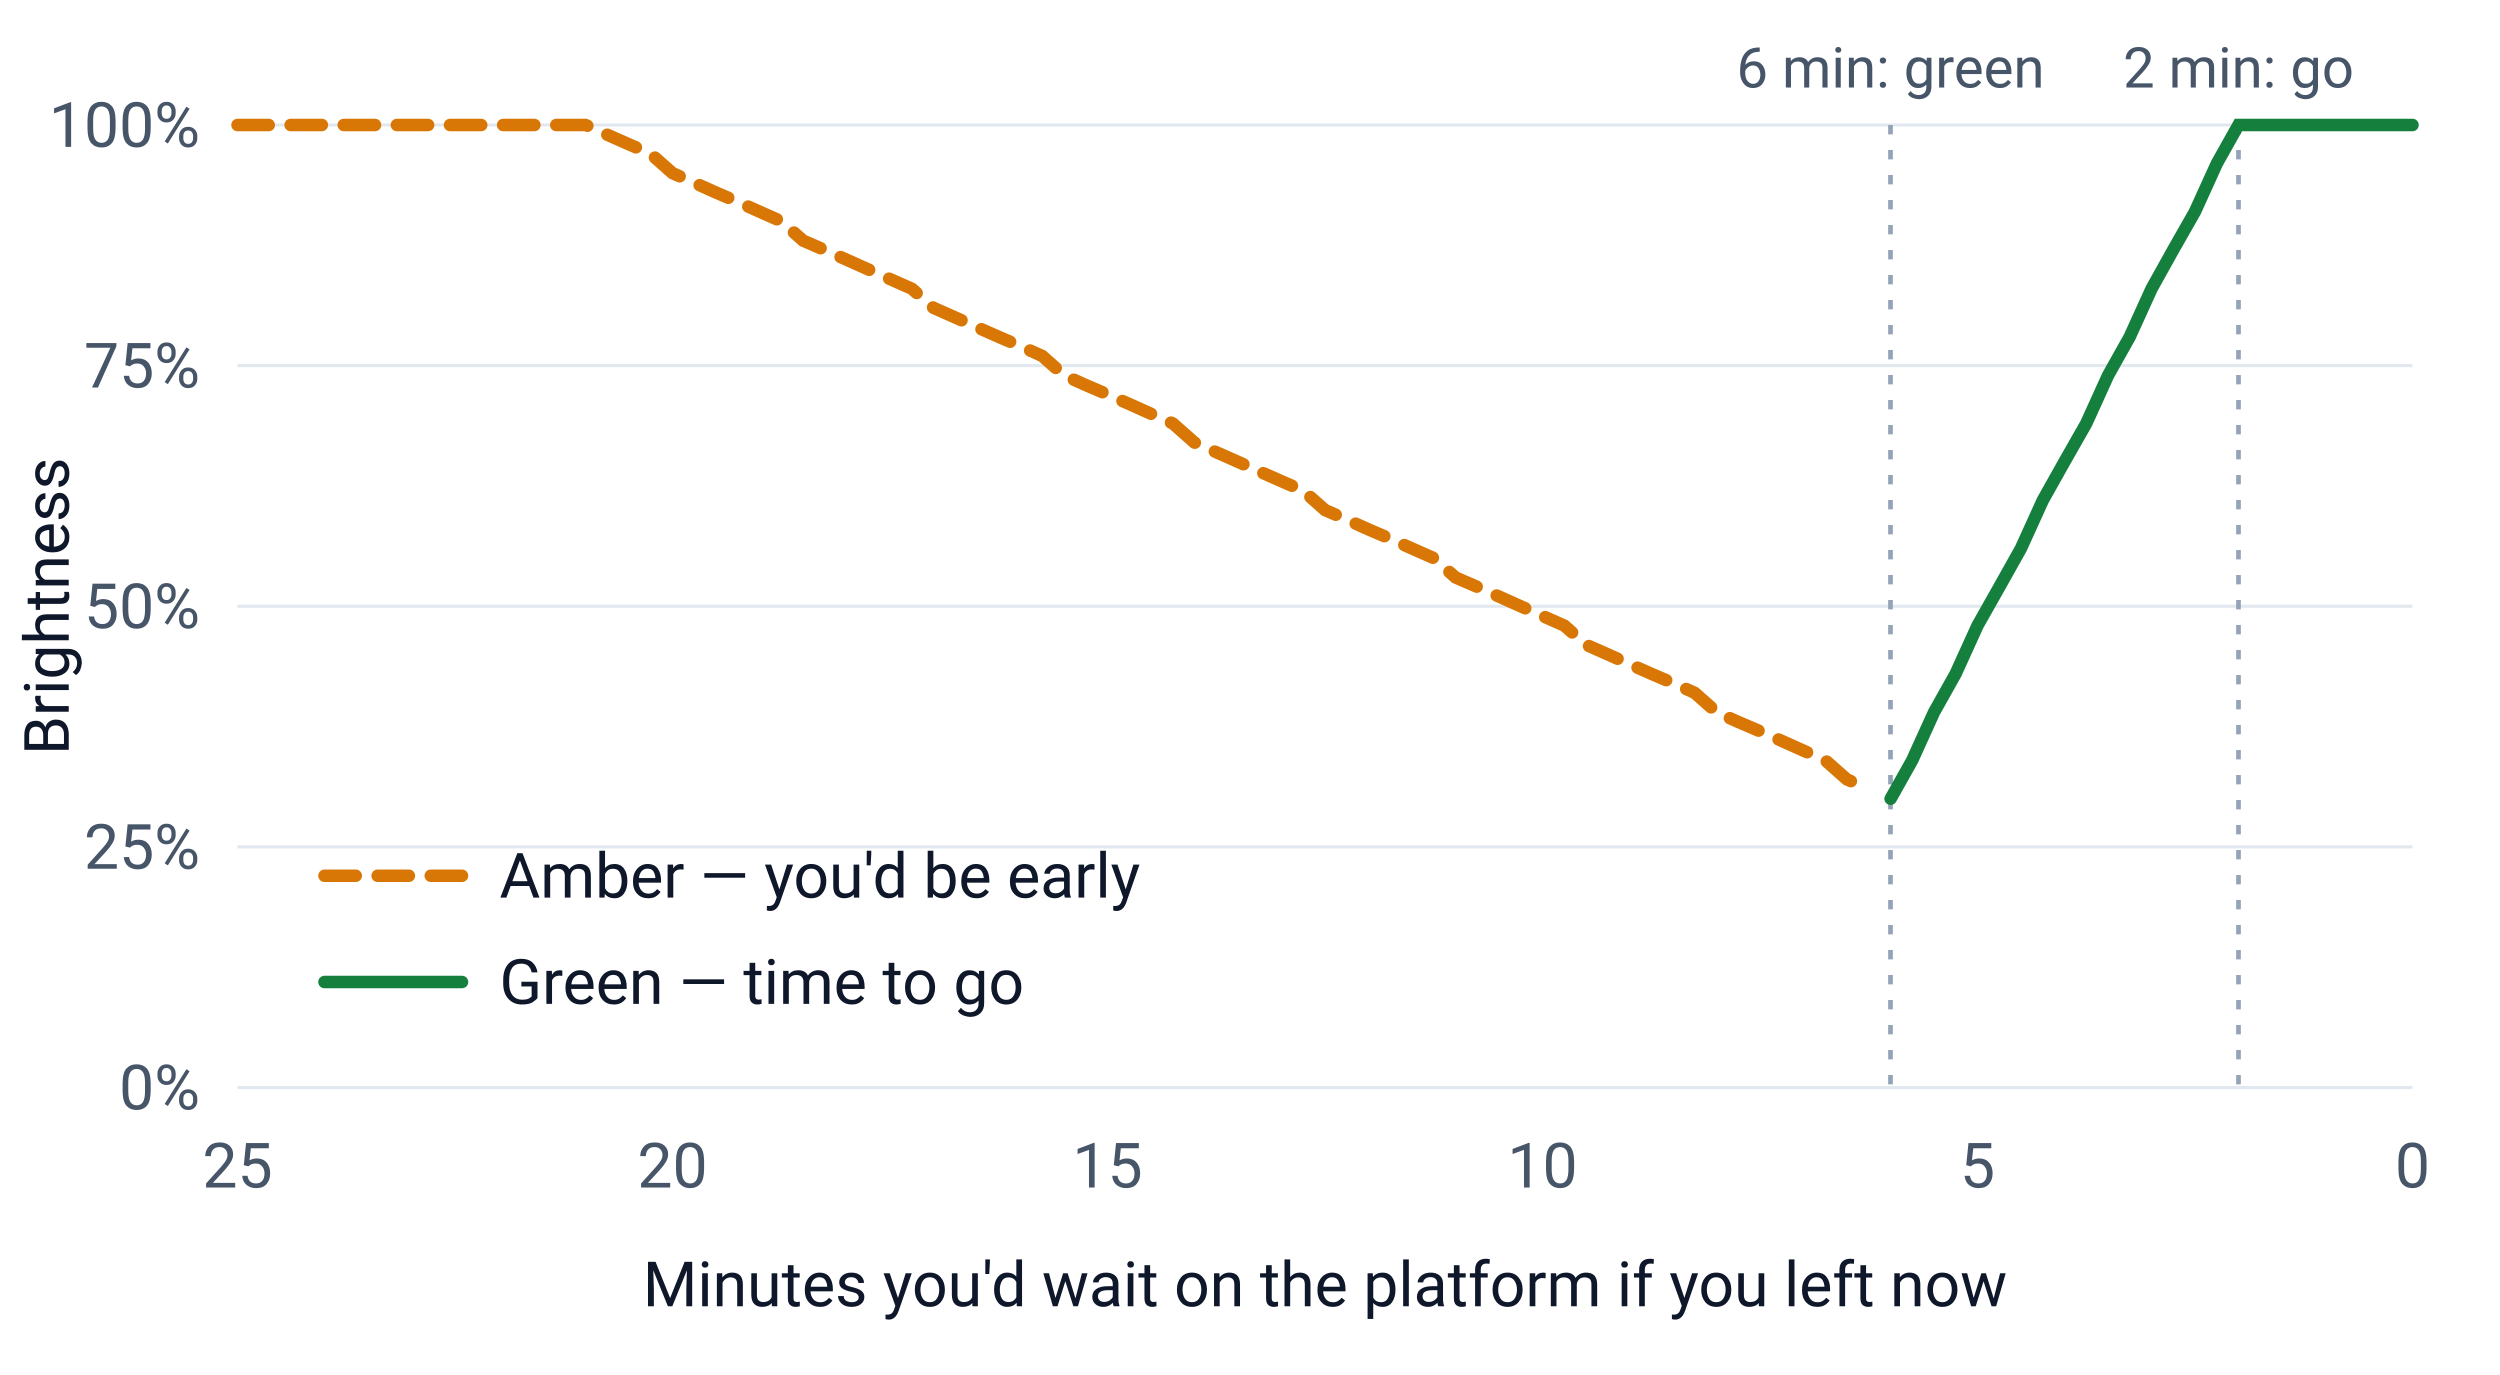
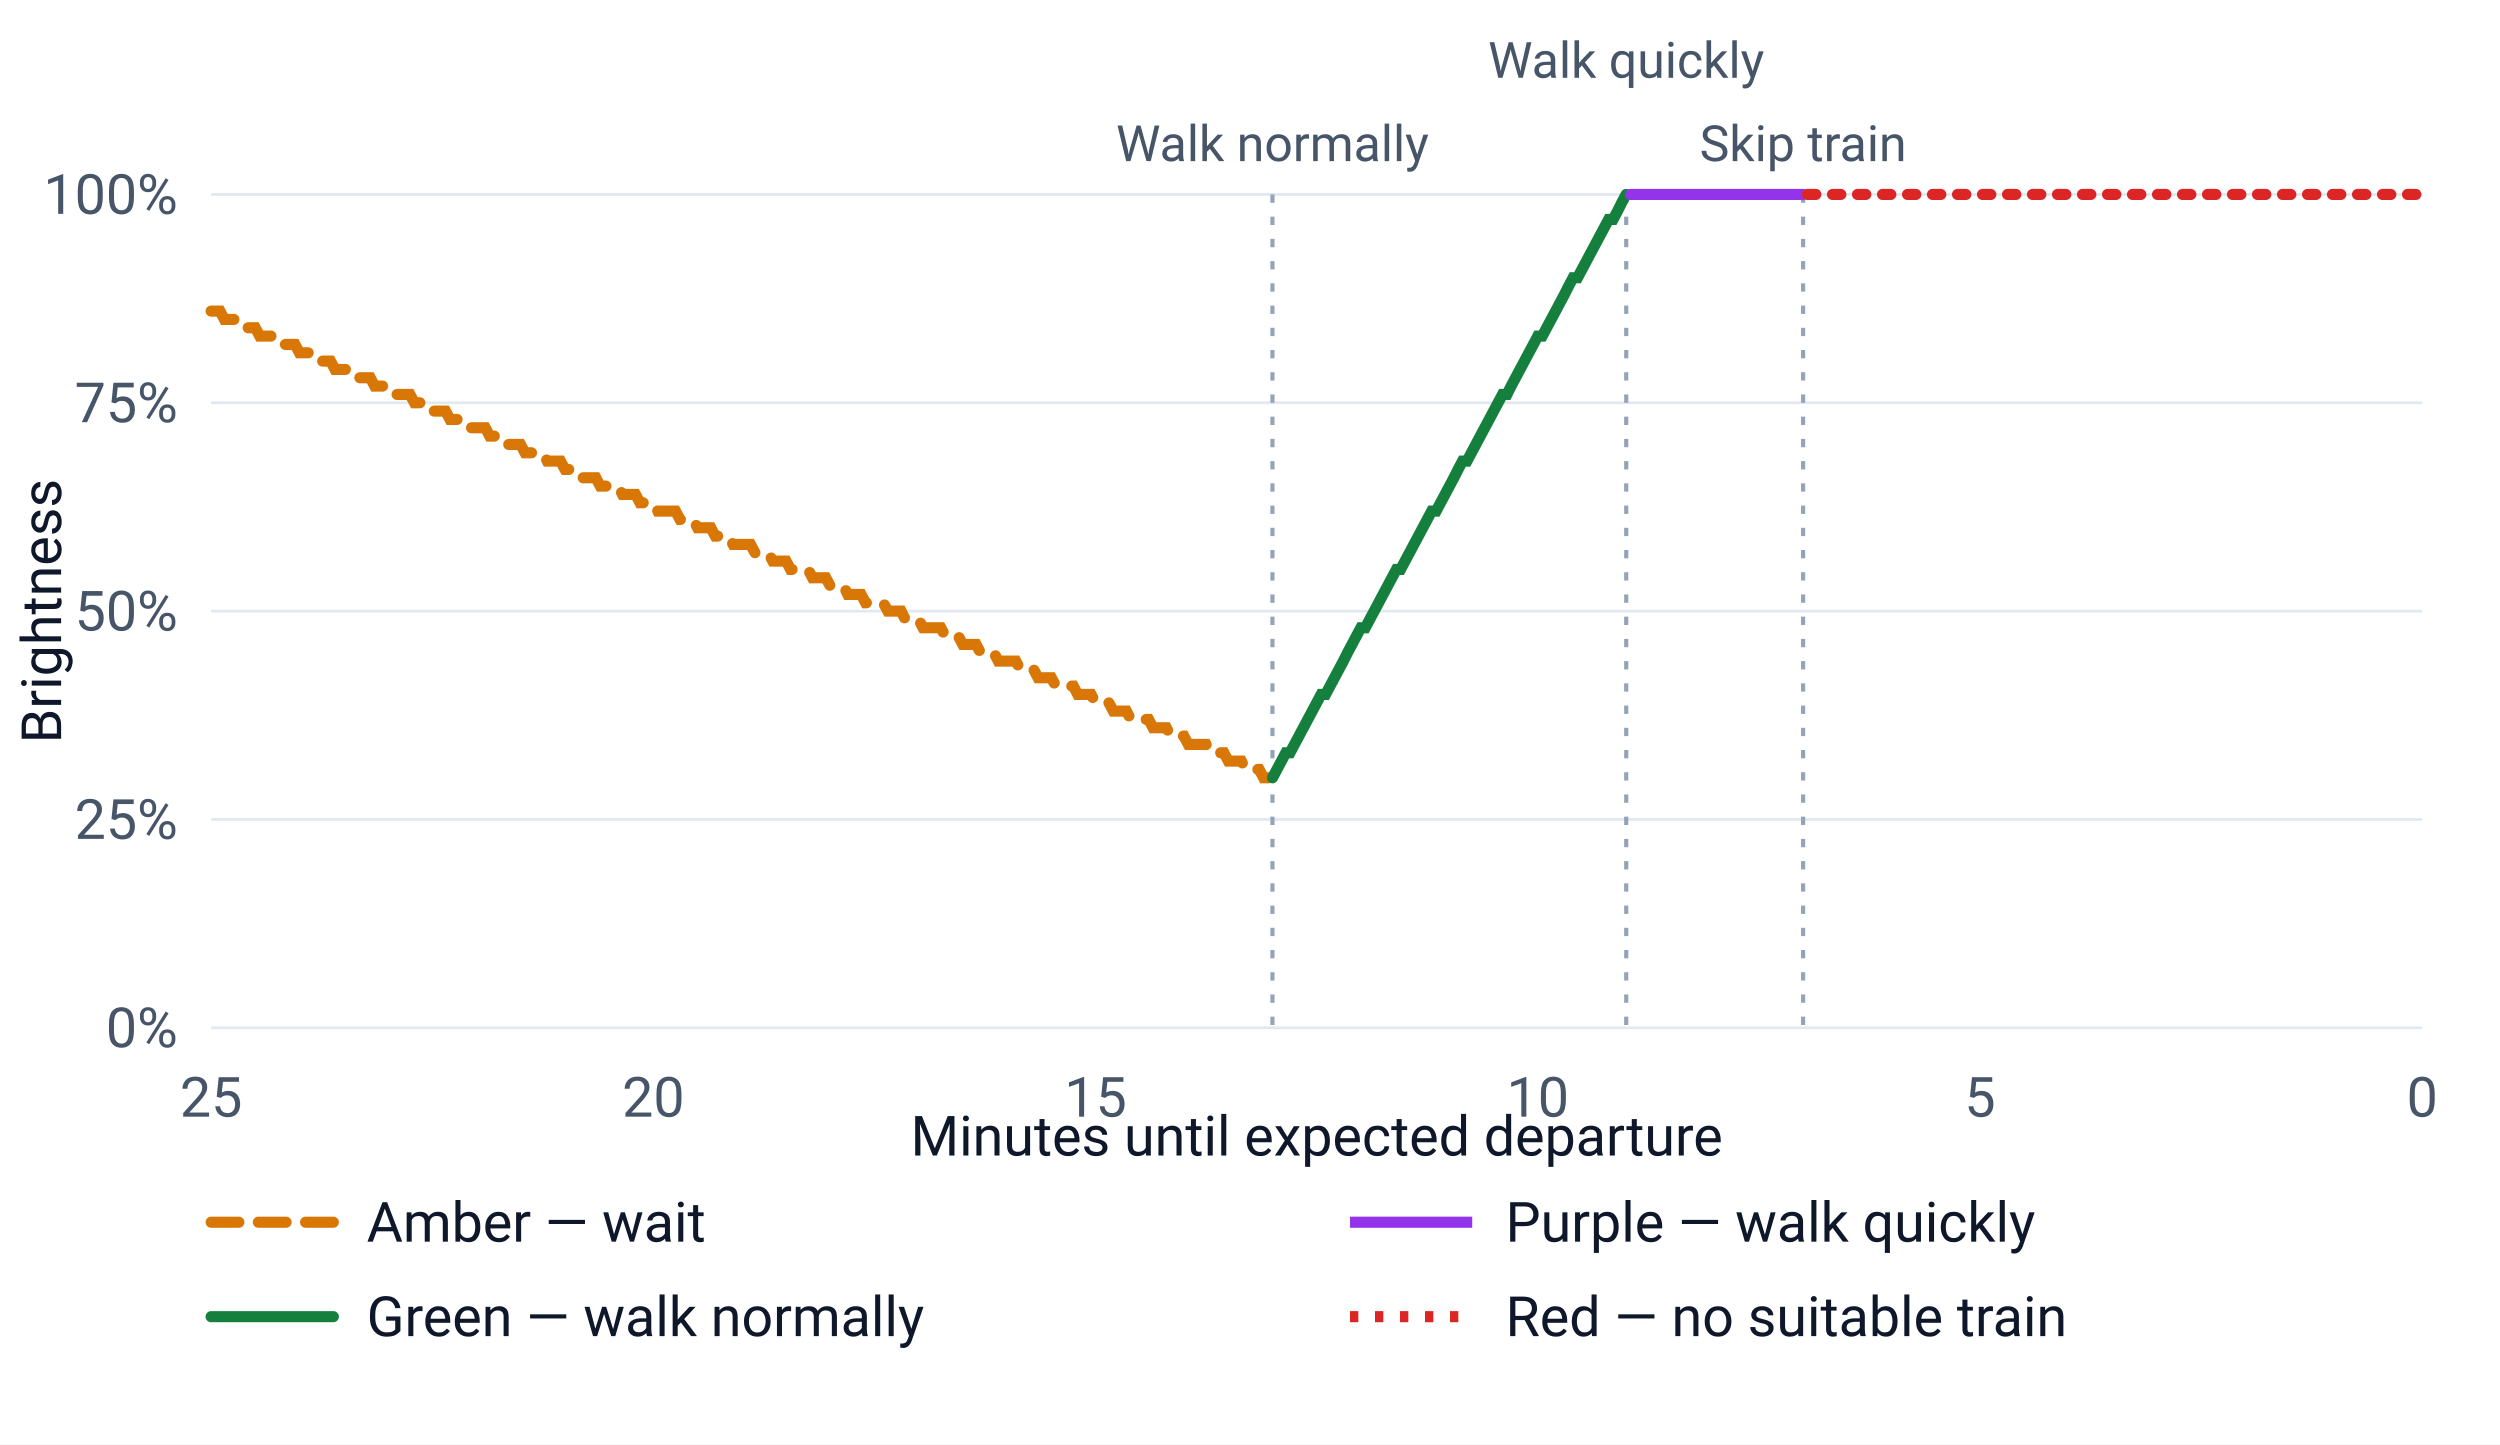
- <svg xmlns="http://www.w3.org/2000/svg" viewBox="0 0 800 440" width="800" height="440" font-family="-apple-system, BlinkMacSystemFont, 'Segoe UI', Roboto, Helvetica, Arial, sans-serif" role="img" aria-labelledby="t d">
-   <rect width="800" height="440" fill="#ffffff" />
-   <line x1="76" x2="772" y1="348" y2="348" stroke="#e2e8f0" stroke-width="1" />
-   <text x="64" y="355" text-anchor="end" font-size="20" fill="#475569">0%</text>
-   <line x1="76" x2="772" y1="271" y2="271" stroke="#e2e8f0" stroke-width="1" />
-   <text x="64" y="278" text-anchor="end" font-size="20" fill="#475569">25%</text>
-   <line x1="76" x2="772" y1="194" y2="194" stroke="#e2e8f0" stroke-width="1" />
-   <text x="64" y="201" text-anchor="end" font-size="20" fill="#475569">50%</text>
-   <line x1="76" x2="772" y1="117" y2="117" stroke="#e2e8f0" stroke-width="1" />
-   <text x="64" y="124" text-anchor="end" font-size="20" fill="#475569">75%</text>
-   <line x1="76" x2="772" y1="40" y2="40" stroke="#e2e8f0" stroke-width="1" />
-   <text x="64" y="47" text-anchor="end" font-size="20" fill="#475569">100%</text>
-   <line x1="604.96" x2="604.96" y1="40" y2="348" stroke="#94a3b8" stroke-width="1.5" stroke-dasharray="3 5" />
-   <text x="604.96" y="28" text-anchor="middle" font-size="18" fill="#475569">6 min: green</text>
-   <line x1="716.32" x2="716.32" y1="40" y2="348" stroke="#94a3b8" stroke-width="1.5" stroke-dasharray="3 5" />
-   <text x="716.32" y="28" text-anchor="middle" font-size="18" fill="#475569">2 min: go</text>
-   <path d="M76.0,40.0 L83.0,40.0 L89.9,40.0 L96.9,40.0 L103.8,40.0 L110.8,40.0 L117.8,40.0 L124.7,40.0 L131.7,40.0 L138.6,40.0 L145.6,40.0 L152.6,40.0 L159.5,40.0 L166.5,40.0 L173.4,40.0 L180.4,40.0 L187.4,40.0 L194.3,43.1 L201.3,46.2 L208.2,49.2 L215.2,55.4 L222.2,58.5 L229.1,61.6 L236.1,64.6 L243.0,67.7 L250.0,70.8 L257.0,77.0 L263.9,80.0 L270.9,83.1 L277.8,86.2 L284.8,89.3 L291.8,92.4 L298.7,98.5 L305.7,101.6 L312.6,104.7 L319.6,107.8 L326.6,110.8 L333.5,113.9 L340.5,120.1 L347.4,123.2 L354.4,126.2 L361.4,129.3 L368.3,132.4 L375.3,135.5 L382.2,141.6 L389.2,144.7 L396.2,147.8 L403.1,150.9 L410.1,154.0 L417.0,157.0 L424.0,163.2 L431.0,166.3 L437.9,169.4 L444.9,172.4 L451.8,175.5 L458.8,178.6 L465.8,184.8 L472.7,187.8 L479.7,190.9 L486.6,194.0 L493.6,197.1 L500.6,200.2 L507.5,206.3 L514.5,209.4 L521.4,212.5 L528.4,215.6 L535.4,218.6 L542.3,221.7 L549.3,227.9 L556.2,231.0 L563.2,234.0 L570.2,237.1 L577.1,240.2 L584.1,243.3 L591.0,249.4 L598.0,252.5" fill="none" stroke="#d97706" stroke-width="4" stroke-linecap="round" stroke-dasharray="10 7" />
-   <path d="M605.0,255.6 L611.9,243.3 L618.9,227.9 L625.8,215.6 L632.8,200.2 L639.8,187.8 L646.7,175.5 L653.7,160.1 L660.6,147.8 L667.6,135.5 L674.6,120.1 L681.5,107.8 L688.5,92.4 L695.4,80.0 L702.4,67.7 L709.4,52.3 L716.3,40.0 L723.3,40.0 L730.2,40.0 L737.2,40.0 L744.2,40.0 L751.1,40.0 L758.1,40.0 L765.0,40.0 L772.0,40.0" fill="none" stroke="#15803d" stroke-width="4" stroke-linecap="round" />
-   <g transform="translate(103.84 280.24)">
+ <svg xmlns="http://www.w3.org/2000/svg" viewBox="0 0 900 520" width="900" height="520" font-family="-apple-system, BlinkMacSystemFont, 'Segoe UI', Roboto, Helvetica, Arial, sans-serif" role="img" aria-labelledby="t d">
+   <rect width="900" height="520" fill="#ffffff" />
+   <line x1="76" x2="872" y1="370" y2="370" stroke="#e2e8f0" stroke-width="1" />
+   <text x="64" y="377" text-anchor="end" font-size="20" fill="#475569">0%</text>
+   <line x1="76" x2="872" y1="295" y2="295" stroke="#e2e8f0" stroke-width="1" />
+   <text x="64" y="302" text-anchor="end" font-size="20" fill="#475569">25%</text>
+   <line x1="76" x2="872" y1="220" y2="220" stroke="#e2e8f0" stroke-width="1" />
+   <text x="64" y="227" text-anchor="end" font-size="20" fill="#475569">50%</text>
+   <line x1="76" x2="872" y1="145" y2="145" stroke="#e2e8f0" stroke-width="1" />
+   <text x="64" y="152" text-anchor="end" font-size="20" fill="#475569">75%</text>
+   <line x1="76" x2="872" y1="70" y2="70" stroke="#e2e8f0" stroke-width="1" />
+   <text x="64" y="77" text-anchor="end" font-size="20" fill="#475569">100%</text>
+   <line x1="458.08" x2="458.08" y1="70" y2="370" stroke="#94a3b8" stroke-width="1.5" stroke-dasharray="3 5" />
+   <text x="458.08" y="58" text-anchor="middle" font-size="18" fill="#475569">Walk normally</text>
+   <line x1="585.44" x2="585.44" y1="70" y2="370" stroke="#94a3b8" stroke-width="1.5" stroke-dasharray="3 5" />
+   <text x="585.44" y="28" text-anchor="middle" font-size="18" fill="#475569">Walk quickly</text>
+   <line x1="649.12" x2="649.12" y1="70" y2="370" stroke="#94a3b8" stroke-width="1.5" stroke-dasharray="3 5" />
+   <text x="649.12" y="58" text-anchor="middle" font-size="18" fill="#475569">Skip train</text>
+   <path d="M76.0,112.0 L77.6,112.0 L79.2,112.0 L80.8,115.0 L82.4,115.0 L84.0,115.0 L85.6,115.0 L87.1,118.0 L88.7,118.0 L90.3,118.0 L91.9,118.0 L93.5,121.0 L95.1,121.0 L96.7,121.0 L98.3,121.0 L99.9,121.0 L101.5,124.0 L103.1,124.0 L104.7,124.0 L106.2,124.0 L107.8,127.0 L109.4,127.0 L111.0,127.0 L112.6,127.0 L114.2,130.0 L115.8,130.0 L117.4,130.0 L119.0,130.0 L120.6,133.0 L122.2,133.0 L123.8,133.0 L125.4,133.0 L126.9,133.0 L128.5,136.0 L130.1,136.0 L131.7,136.0 L133.3,136.0 L134.9,139.0 L136.5,139.0 L138.1,139.0 L139.7,139.0 L141.3,142.0 L142.9,142.0 L144.5,142.0 L146.0,142.0 L147.6,142.0 L149.2,145.0 L150.8,145.0 L152.4,145.0 L154.0,145.0 L155.6,148.0 L157.2,148.0 L158.8,148.0 L160.4,148.0 L162.0,151.0 L163.6,151.0 L165.2,151.0 L166.7,151.0 L168.3,154.0 L169.9,154.0 L171.5,154.0 L173.1,154.0 L174.7,154.0 L176.3,157.0 L177.9,157.0 L179.5,157.0 L181.1,157.0 L182.7,160.0 L184.3,160.0 L185.8,160.0 L187.4,160.0 L189.0,163.0 L190.6,163.0 L192.2,163.0 L193.8,163.0 L195.4,163.0 L197.0,166.0 L198.6,166.0 L200.2,166.0 L201.8,166.0 L203.4,169.0 L205.0,169.0 L206.5,169.0 L208.1,169.0 L209.7,172.0 L211.3,172.0 L212.9,172.0 L214.5,172.0 L216.1,175.0 L217.7,175.0 L219.3,175.0 L220.9,175.0 L222.5,175.0 L224.1,178.0 L225.6,178.0 L227.2,178.0 L228.8,178.0 L230.4,181.0 L232.0,181.0 L233.6,181.0 L235.2,181.0 L236.8,184.0 L238.4,184.0 L240.0,184.0 L241.6,184.0 L243.2,184.0 L244.8,187.0 L246.3,187.0 L247.9,187.0 L249.5,187.0 L251.1,190.0 L252.7,190.0 L254.3,190.0 L255.9,190.0 L257.5,193.0 L259.1,193.0 L260.7,193.0 L262.3,193.0 L263.9,196.0 L265.4,196.0 L267.0,196.0 L268.6,196.0 L270.2,196.0 L271.8,199.0 L273.4,199.0 L275.0,199.0 L276.6,199.0 L278.2,202.0 L279.8,202.0 L281.4,202.0 L283.0,202.0 L284.6,205.0 L286.1,205.0 L287.7,205.0 L289.3,205.0 L290.9,205.0 L292.5,208.0 L294.1,208.0 L295.7,208.0 L297.3,208.0 L298.9,211.0 L300.5,211.0 L302.1,211.0 L303.7,211.0 L305.2,214.0 L306.8,214.0 L308.4,214.0 L310.0,214.0 L311.6,217.0 L313.2,217.0 L314.8,217.0 L316.4,217.0 L318.0,217.0 L319.6,220.0 L321.2,220.0 L322.8,220.0 L324.4,220.0 L325.9,223.0 L327.5,223.0 L329.1,223.0 L330.7,223.0 L332.3,226.0 L333.9,226.0 L335.5,226.0 L337.1,226.0 L338.7,226.0 L340.3,229.0 L341.9,229.0 L343.5,229.0 L345.0,229.0 L346.6,232.0 L348.2,232.0 L349.8,232.0 L351.4,232.0 L353.0,235.0 L354.6,235.0 L356.2,235.0 L357.8,235.0 L359.4,238.0 L361.0,238.0 L362.6,238.0 L364.2,238.0 L365.7,238.0 L367.3,241.0 L368.9,241.0 L370.5,241.0 L372.1,241.0 L373.7,244.0 L375.3,244.0 L376.9,244.0 L378.5,244.0 L380.1,247.0 L381.7,247.0 L383.3,247.0 L384.8,247.0 L386.4,247.0 L388.0,250.0 L389.6,250.0 L391.2,250.0 L392.8,250.0 L394.4,253.0 L396.0,253.0 L397.6,253.0 L399.2,253.0 L400.8,256.0 L402.4,256.0 L404.0,256.0 L405.5,256.0 L407.1,259.0 L408.7,259.0 L410.3,259.0 L411.9,259.0 L413.5,259.0 L415.1,262.0 L416.7,262.0 L418.3,262.0 L419.9,262.0 L421.5,265.0 L423.1,265.0 L424.6,265.0 L426.2,265.0 L427.8,268.0 L429.4,268.0 L431.0,268.0 L432.6,268.0 L434.2,268.0 L435.8,271.0 L437.4,271.0 L439.0,271.0 L440.6,271.0 L442.2,274.0 L443.8,274.0 L445.3,274.0 L446.9,274.0 L448.5,277.0 L450.1,277.0 L451.7,277.0 L453.3,277.0 L454.9,280.0 L456.5,280.0" fill="none" stroke="#d97706" stroke-width="4" stroke-linecap="round" stroke-dasharray="10 7" />
+   <path d="M458.1,280.0 L459.7,277.0 L461.3,274.0 L462.9,271.0 L464.4,271.0 L466.0,268.0 L467.6,265.0 L469.2,262.0 L470.8,259.0 L472.4,256.0 L474.0,253.0 L475.6,250.0 L477.2,250.0 L478.8,247.0 L480.4,244.0 L482.0,241.0 L483.6,238.0 L485.1,235.0 L486.7,232.0 L488.3,229.0 L489.9,226.0 L491.5,226.0 L493.1,223.0 L494.7,220.0 L496.3,217.0 L497.9,214.0 L499.5,211.0 L501.1,208.0 L502.7,205.0 L504.2,205.0 L505.8,202.0 L507.4,199.0 L509.0,196.0 L510.6,193.0 L512.2,190.0 L513.8,187.0 L515.4,184.0 L517.0,184.0 L518.6,181.0 L520.2,178.0 L521.8,175.0 L523.4,172.0 L524.9,169.0 L526.5,166.0 L528.1,166.0 L529.7,163.0 L531.3,160.0 L532.9,157.0 L534.5,154.0 L536.1,151.0 L537.7,148.0 L539.3,145.0 L540.9,142.0 L542.5,142.0 L544.0,139.0 L545.6,136.0 L547.2,133.0 L548.8,130.0 L550.4,127.0 L552.0,124.0 L553.6,121.0 L555.2,121.0 L556.8,118.0 L558.4,115.0 L560.0,112.0 L561.6,109.0 L563.2,106.0 L564.7,103.0 L566.3,100.0 L567.9,100.0 L569.5,97.0 L571.1,94.0 L572.7,91.0 L574.3,88.0 L575.9,85.0 L577.5,82.0 L579.1,79.0 L580.7,79.0 L582.3,76.0 L583.8,73.0 L585.4,70.0" fill="none" stroke="#15803d" stroke-width="4" stroke-linecap="round" />
+   <path d="M587.0,70.0 L588.6,70.0 L590.2,70.0 L591.8,70.0 L593.4,70.0 L595.0,70.0 L596.6,70.0 L598.2,70.0 L599.8,70.0 L601.4,70.0 L603.0,70.0 L604.5,70.0 L606.1,70.0 L607.7,70.0 L609.3,70.0 L610.9,70.0 L612.5,70.0 L614.1,70.0 L615.7,70.0 L617.3,70.0 L618.9,70.0 L620.5,70.0 L622.1,70.0 L623.6,70.0 L625.2,70.0 L626.8,70.0 L628.4,70.0 L630.0,70.0 L631.6,70.0 L633.2,70.0 L634.8,70.0 L636.4,70.0 L638.0,70.0 L639.6,70.0 L641.2,70.0 L642.8,70.0 L644.3,70.0 L645.9,70.0 L647.5,70.0 L649.1,70.0" fill="none" stroke="#9333ea" stroke-width="4" stroke-linecap="round" />
+   <path d="M650.7,70.0 L652.3,70.0 L653.9,70.0 L655.5,70.0 L657.1,70.0 L658.7,70.0 L660.3,70.0 L661.9,70.0 L663.4,70.0 L665.0,70.0 L666.6,70.0 L668.2,70.0 L669.8,70.0 L671.4,70.0 L673.0,70.0 L674.6,70.0 L676.2,70.0 L677.8,70.0 L679.4,70.0 L681.0,70.0 L682.6,70.0 L684.1,70.0 L685.7,70.0 L687.3,70.0 L688.9,70.0 L690.5,70.0 L692.1,70.0 L693.7,70.0 L695.3,70.0 L696.9,70.0 L698.5,70.0 L700.1,70.0 L701.7,70.0 L703.2,70.0 L704.8,70.0 L706.4,70.0 L708.0,70.0 L709.6,70.0 L711.2,70.0 L712.8,70.0 L714.4,70.0 L716.0,70.0 L717.6,70.0 L719.2,70.0 L720.8,70.0 L722.4,70.0 L723.9,70.0 L725.5,70.0 L727.1,70.0 L728.7,70.0 L730.3,70.0 L731.9,70.0 L733.5,70.0 L735.1,70.0 L736.7,70.0 L738.3,70.0 L739.9,70.0 L741.5,70.0 L743.0,70.0 L744.6,70.0 L746.2,70.0 L747.8,70.0 L749.4,70.0 L751.0,70.0 L752.6,70.0 L754.2,70.0 L755.8,70.0 L757.4,70.0 L759.0,70.0 L760.6,70.0 L762.2,70.0 L763.7,70.0 L765.3,70.0 L766.9,70.0 L768.5,70.0 L770.1,70.0 L771.7,70.0 L773.3,70.0 L774.9,70.0 L776.5,70.0 L778.1,70.0 L779.7,70.0 L781.3,70.0 L782.8,70.0 L784.4,70.0 L786.0,70.0 L787.6,70.0 L789.2,70.0 L790.8,70.0 L792.4,70.0 L794.0,70.0 L795.6,70.0 L797.2,70.0 L798.8,70.0 L800.4,70.0 L802.0,70.0 L803.5,70.0 L805.1,70.0 L806.7,70.0 L808.3,70.0 L809.9,70.0 L811.5,70.0 L813.1,70.0 L814.7,70.0 L816.3,70.0 L817.9,70.0 L819.5,70.0 L821.1,70.0 L822.6,70.0 L824.2,70.0 L825.8,70.0 L827.4,70.0 L829.0,70.0 L830.6,70.0 L832.2,70.0 L833.8,70.0 L835.4,70.0 L837.0,70.0 L838.6,70.0 L840.2,70.0 L841.8,70.0 L843.3,70.0 L844.9,70.0 L846.5,70.0 L848.1,70.0 L849.7,70.0 L851.3,70.0 L852.9,70.0 L854.5,70.0 L856.1,70.0 L857.7,70.0 L859.3,70.0 L860.9,70.0 L862.4,70.0 L864.0,70.0 L865.6,70.0 L867.2,70.0 L868.8,70.0 L870.4,70.0 L872.0,70.0" fill="none" stroke="#dc2626" stroke-width="4" stroke-linecap="round" stroke-dasharray="3 6" />
+   <g transform="translate(76 440)">
    <line x1="0" x2="44" y1="0" y2="0" stroke="#d97706" stroke-width="4" stroke-linecap="round" stroke-dasharray="10 7" />
-     <text x="56" y="7" font-size="20" fill="#0f172a">Amber — you'd be early</text>
+     <text x="56" y="7" font-size="20" fill="#0f172a">Amber — wait</text>
    <line x1="0" x2="44" y1="34" y2="34" stroke="#15803d" stroke-width="4" stroke-linecap="round" />
-     <text x="56" y="41" font-size="20" fill="#0f172a">Green — time to go</text>
+     <text x="56" y="41" font-size="20" fill="#0f172a">Green — walk normally</text>
+     <line x1="410" x2="454" y1="0" y2="0" stroke="#9333ea" stroke-width="4" />
+     <text x="466" y="7" font-size="20" fill="#0f172a">Purple — walk quickly</text>
+     <line x1="410" x2="454" y1="34" y2="34" stroke="#dc2626" stroke-width="4" stroke-dasharray="3 6" />
+     <text x="466" y="41" font-size="20" fill="#0f172a">Red — no suitable train</text>
  </g>
-   <text x="76" y="380" text-anchor="middle" font-size="20" fill="#475569">25</text>
-   <text x="215.2" y="380" text-anchor="middle" font-size="20" fill="#475569">20</text>
-   <text x="354.4" y="380" text-anchor="middle" font-size="20" fill="#475569">15</text>
-   <text x="493.6" y="380" text-anchor="middle" font-size="20" fill="#475569">10</text>
-   <text x="632.8" y="380" text-anchor="middle" font-size="20" fill="#475569">5</text>
-   <text x="772" y="380" text-anchor="middle" font-size="20" fill="#475569">0</text>
-   <text x="424" y="418" text-anchor="middle" font-size="20" fill="#0f172a">Minutes you'd wait on the platform if you left now</text>
-   <text transform="translate(22 194) rotate(-90)" text-anchor="middle" font-size="20" fill="#0f172a">Brightness</text>
+   <text x="76" y="402" text-anchor="middle" font-size="20" fill="#475569">25</text>
+   <text x="235.2" y="402" text-anchor="middle" font-size="20" fill="#475569">20</text>
+   <text x="394.4" y="402" text-anchor="middle" font-size="20" fill="#475569">15</text>
+   <text x="553.6" y="402" text-anchor="middle" font-size="20" fill="#475569">10</text>
+   <text x="712.8" y="402" text-anchor="middle" font-size="20" fill="#475569">5</text>
+   <text x="872" y="402" text-anchor="middle" font-size="20" fill="#475569">0</text>
+   <text x="474" y="416" text-anchor="middle" font-size="20" fill="#0f172a">Minutes until expected departure</text>
+   <text transform="translate(22 220) rotate(-90)" text-anchor="middle" font-size="20" fill="#0f172a">Brightness</text>
</svg>
